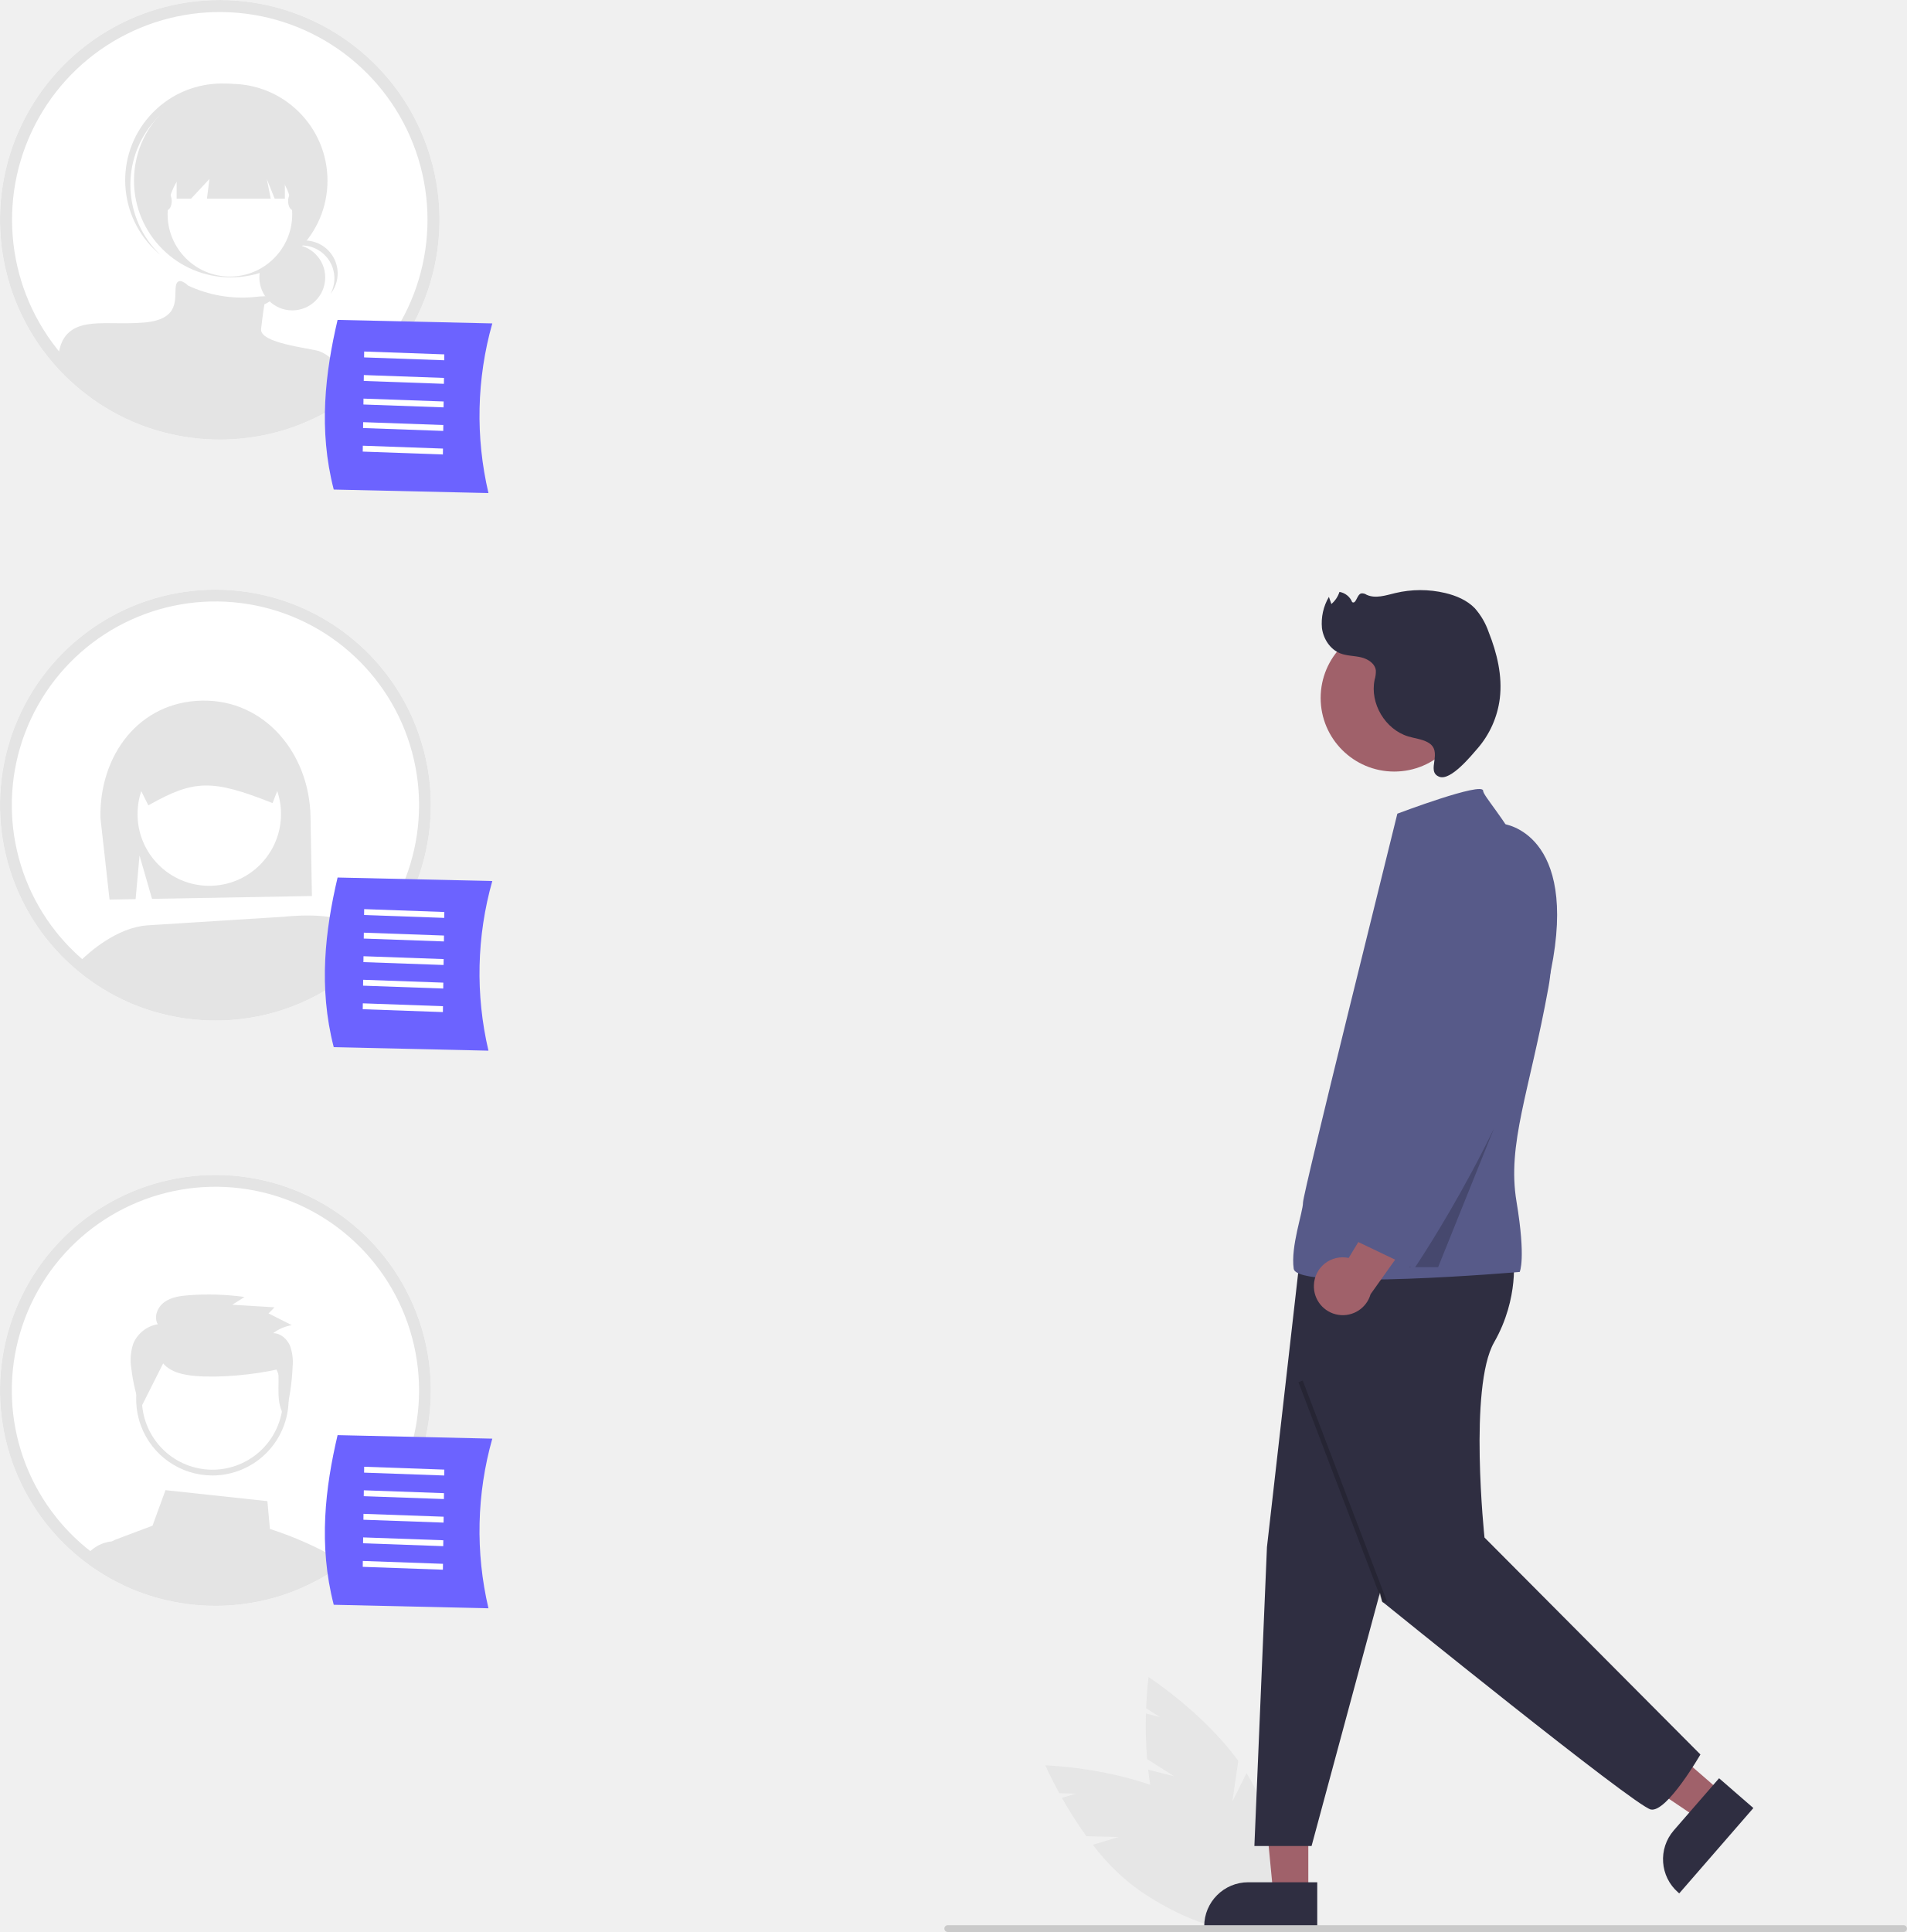
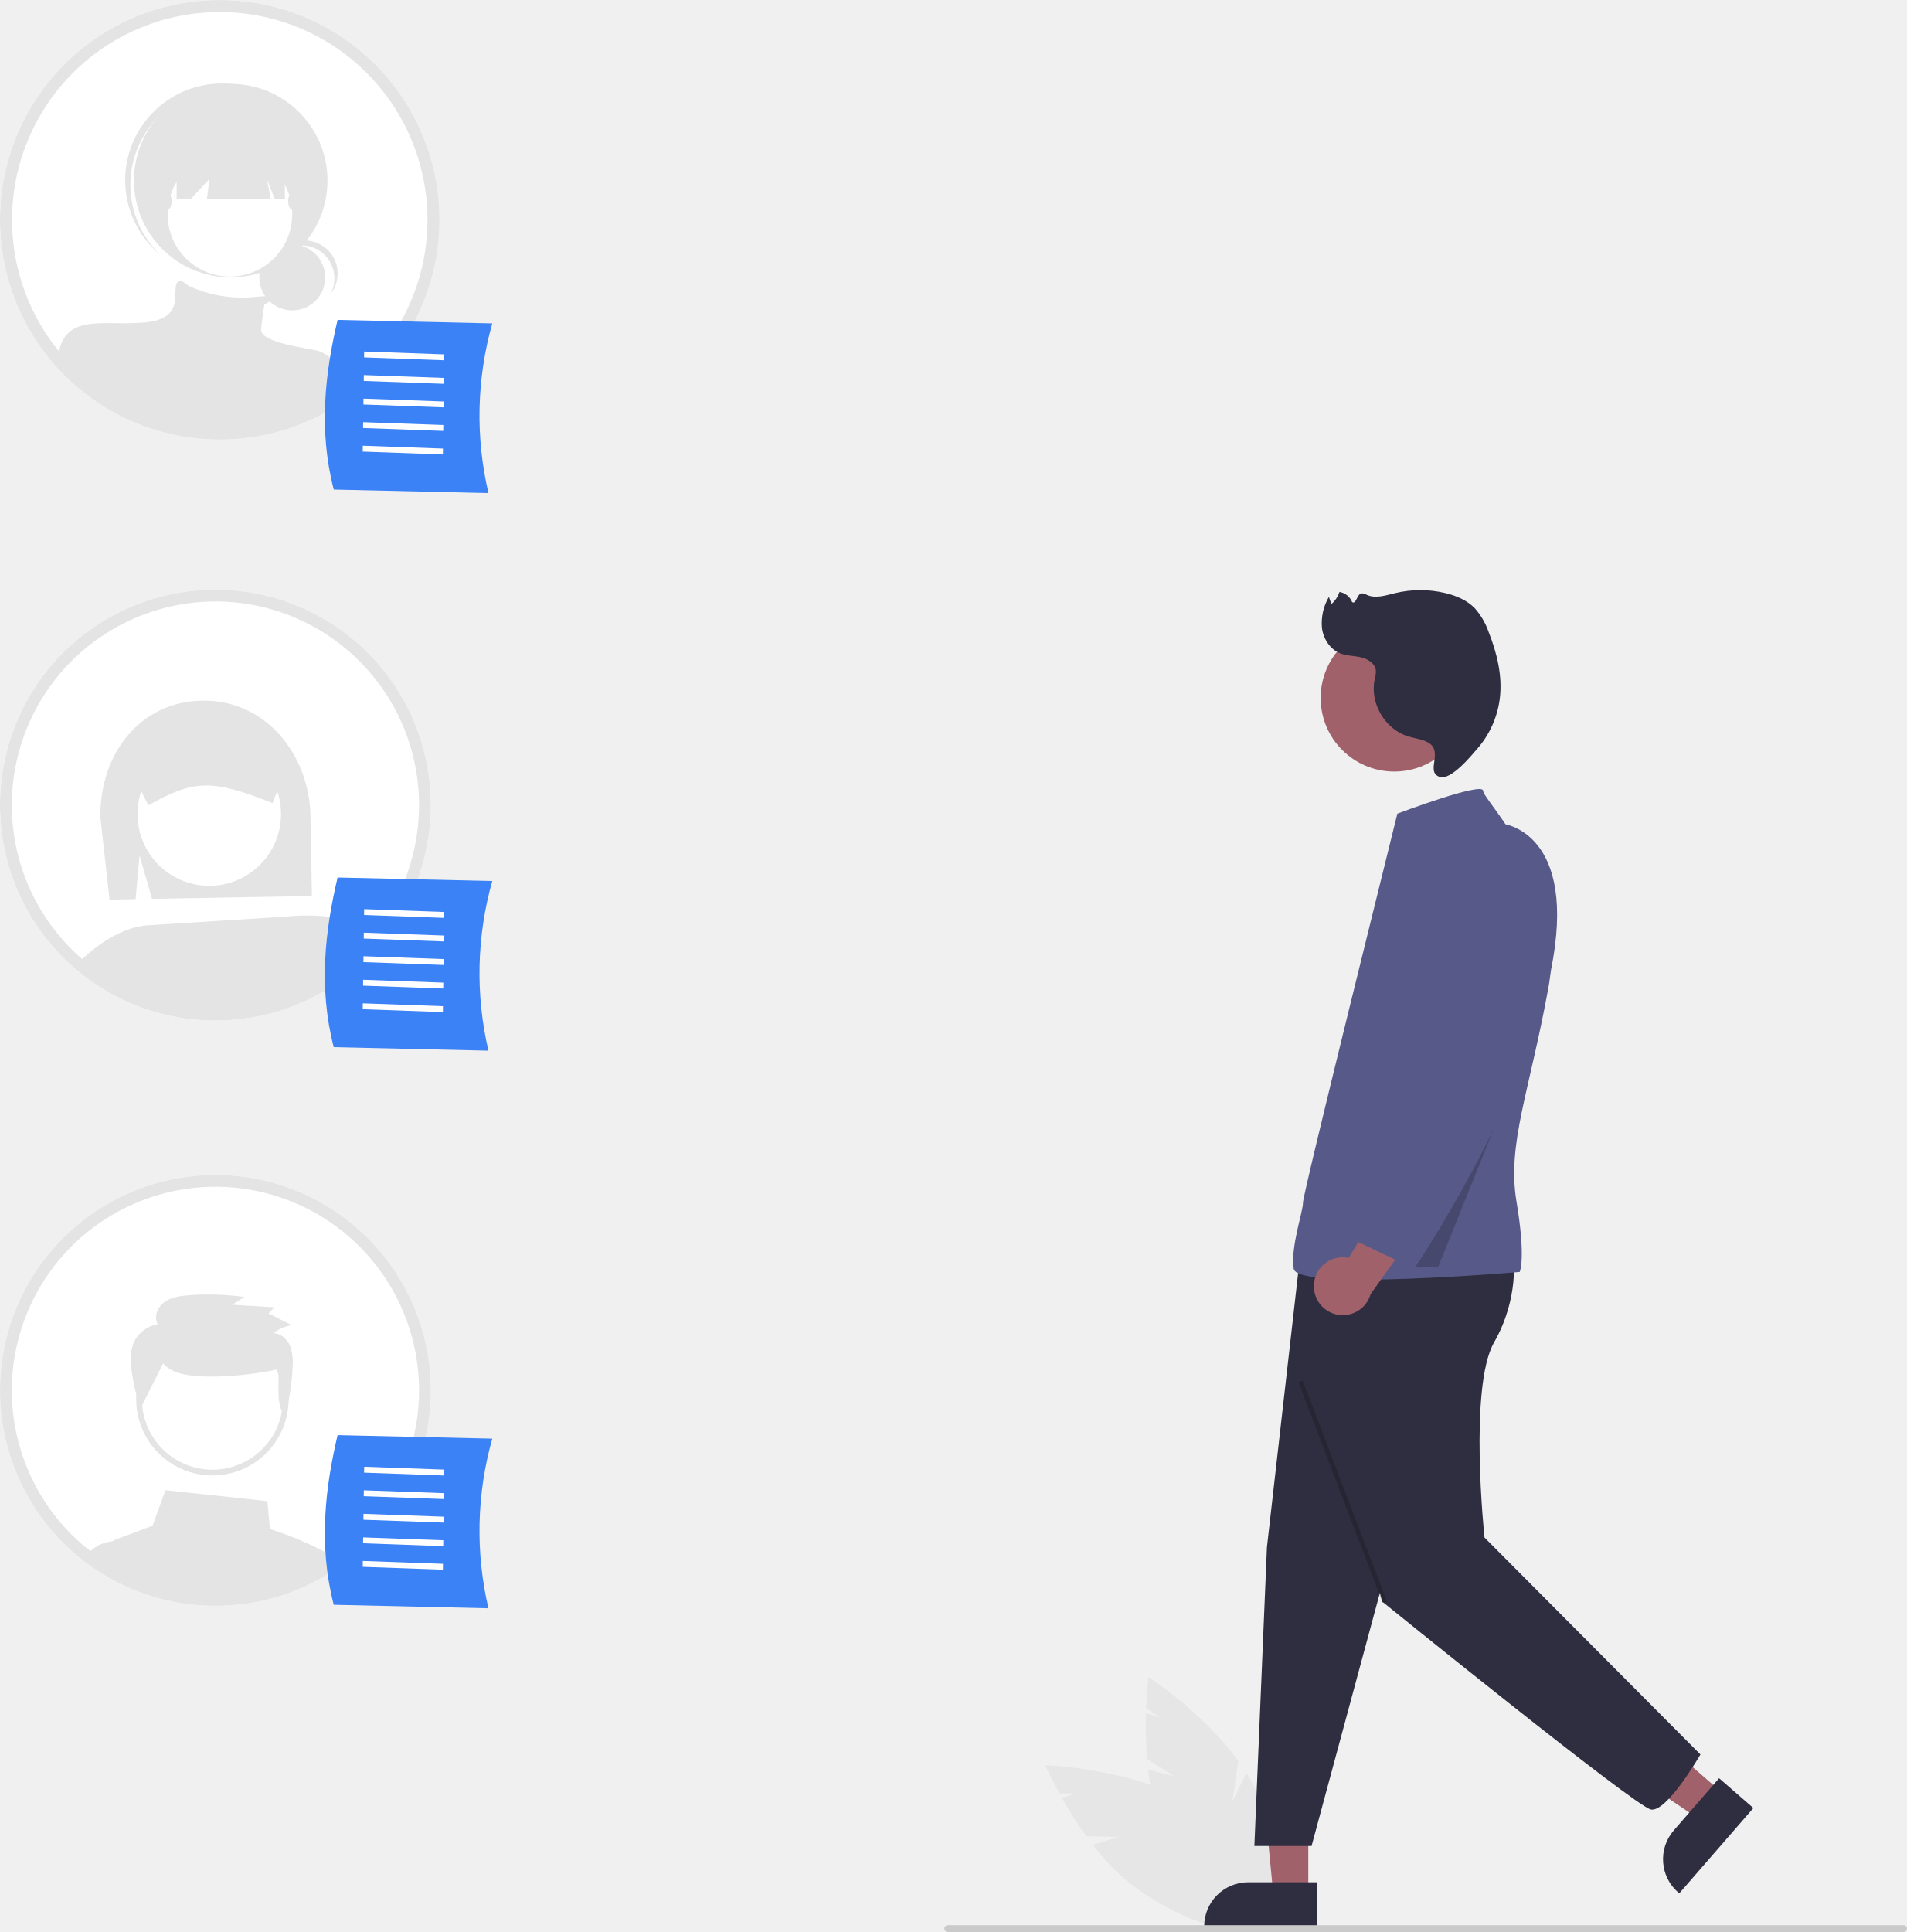
<svg xmlns="http://www.w3.org/2000/svg" data-name="Layer 1" width="666.932" height="675.624" viewBox="0 0 666.932 675.624">
  <path d="M677.208,733.368,667.734,727.333a141.392,141.392,0,0,1-.407-15.931l4.914,1.256-4.851-3.09c.268-6.569.861-10.902.861-10.902s19.155,12.442,31.371,29.307l-2.083,14.263,4.968-9.975a57.199,57.199,0,0,1,3.418,6.324c10.065,21.989,11.043,43.102,2.184,47.157s-24.2-10.483-34.265-32.472a75.308,75.308,0,0,1-5.735-22.225Z" transform="translate(-266.5338 -112.188)" fill="#e6e6e6" />
  <path d="M657.748,754.593l-11.23-.269a141.392,141.392,0,0,1-8.584-13.427l4.856-1.465-5.75-.138c-3.166-5.762-4.898-9.778-4.898-9.778s22.829.75,42.004,8.872l5.589,13.287-.903-11.107a57.202,57.202,0,0,1,6.195,3.647c19.982,13.621,31.733,31.189,26.245,39.239s-26.135,3.535-46.117-10.086a75.309,75.309,0,0,1-16.398-16.061Z" transform="translate(-266.5338 -112.188)" fill="#e6e6e6" />
  <polygon points="457.583 662.235 445.323 662.234 440.724 614.548 457.585 614.947 457.583 662.235" fill="#a0616a" />
  <path d="M727.243,786.307l-39.531-.001v-.5a15.387,15.387,0,0,1,15.386-15.386h.001l24.144.001Z" transform="translate(-266.5338 -112.188)" fill="#2f2e41" />
  <polygon points="602.22 626.845 594.179 636.099 554.657 609.488 566.525 595.829 602.22 626.845" fill="#a0616a" />
  <path d="M879.776,744.467,853.848,774.307l-.377-.328a15.387,15.387,0,0,1-1.523-21.706l.001-.001,15.836-18.225Z" transform="translate(-266.5338 -112.188)" fill="#2f2e41" />
  <path d="M932.275,787.812h-334.294a1.191,1.191,0,0,1,0-2.381h334.294a1.191,1.191,0,1,1,0,2.381Z" transform="translate(-266.5338 -112.188)" fill="#cacaca" />
  <path d="M751.053,662.174,725.258,757.736h-20l4.393-104.514,11.595-101.826,42.116-2.238Z" transform="translate(-266.5338 -112.188)" fill="#2f2e41" />
  <path d="M795.811,551.396s2.238,14.547-6.714,30.212-3.357,68.257-3.357,68.257l75.517,75.871s-11.736,20.36-17.331,19.241-93.993-72.733-93.993-72.733l-28.688-116.373Z" transform="translate(-266.5338 -112.188)" fill="#2f2e41" />
  <circle cx="487.638" cy="244.08" r="25.736" fill="#a0616a" />
  <path d="M755.258,396.736s30-11.357,30-8,29.576,31.741,22.862,68.667-14.547,54.829-11.19,74.971,1.119,24.617,1.119,24.617-77.922,6.714-79.041-1.119,3.25-19.779,3.25-23.136S753.177,405.375,755.258,396.736Z" transform="translate(-266.5338 -112.188)" fill="#575a89" />
  <polygon points="522.527 394.596 492.911 443.125 502.981 443.125 522.527 394.596" opacity="0.2" style="isolation:isolate" />
  <path d="M765.82,371.733c-2.083-1.102-4.504-1.329-6.759-2.013-8.068-2.45-13.473-11.57-11.748-19.824a10.115,10.115,0,0,0,.424-3.267c-.302-2.444-2.803-4.022-5.201-4.582s-4.95-.479-7.243-1.379c-3.54-1.391-5.891-5.028-6.4-8.797a18.171,18.171,0,0,1,2.427-10.952l.866,2.493a9.247,9.247,0,0,0,2.831-4.234,5.832,5.832,0,0,1,4.443,3.573c1.391.82,1.591-2.548,3.127-3.044a2.759,2.759,0,0,1,1.917.473c3.095,1.444,6.691.209,10.012-.591a37.688,37.688,0,0,1,17.495-.021c3.822.912,7.605,2.499,10.34,5.32a24.808,24.808,0,0,1,4.837,8.311c2.933,7.382,4.871,15.369,3.903,23.254a32.914,32.914,0,0,1-7.757,17.439c-2.215,2.552-9.44,11.454-13.402,9.936C764.953,381.922,771.686,374.835,765.82,371.733Z" transform="translate(-266.5338 -112.188)" fill="#2f2e41" />
  <rect x="735.344" y="592.546" width="1.592" height="82.629" transform="translate(-444.0879 191.7573) rotate(-20.87686)" opacity="0.2" style="isolation:isolate" />
  <path d="M413.031,573.646a75.342,75.342,0,1,0-130.197,71.57c.676.852,1.379,1.704,2.097,2.529.054.054.094.108.149.162a73.077,73.077,0,0,0,5.612,5.788c.514.473,1.055.96,1.596,1.42,1.028.92,2.083,1.799,3.178,2.637.433.338.852.676,1.298,1.001,1.731,1.312,3.53,2.529,5.383,3.692l.081.041c.527.325,1.068.649,1.609.96.973.582,1.974,1.136,2.975,1.663l.636.325c1.461.757,2.949,1.474,4.477,2.137.311.135.649.271.96.406.027.014.04.014.067.027.717.298,1.434.582,2.164.852a71.079,71.079,0,0,0,7.33,2.353,75.378,75.378,0,0,0,19.434,2.543c2.394,0,4.761-.108,7.1-.338a75.078,75.078,0,0,0,15.742-3.178c.013,0,.027-.014.04-.014a73.888,73.888,0,0,0,9.454-3.746c.013-.014.04-.014.054-.027.689-.325,1.352-.676,2.029-1.014.108-.054.216-.108.324-.162.541-.284,1.082-.568,1.623-.865,1.352-.744,2.678-1.528,3.989-2.367.365-.216.717-.446,1.082-.69.514-.338,1.028-.69,1.528-1.055.662-.46,1.325-.933,1.974-1.42.203-.149.419-.297.622-.46a75.315,75.315,0,0,0,25.588-84.769Z" transform="translate(-266.5338 -112.188)" fill="#fff" />
  <path d="M380.925,655.278a125.278,125.278,0,0,0-19.989-8.412l-.879-9.724-35.649-3.841L319.877,645.73,307.083,650.531a6.227,6.227,0,0,0-1.298.676h-.014a6.339,6.339,0,0,0-2.705,4.22,6.481,6.481,0,0,0,.095,2.543l.676,2.772c.973.582,1.974,1.136,2.975,1.663l.636.325c1.461.757,2.949,1.474,4.477,2.137.311.135.649.271.96.406.027.014.04.014.067.027.717.298,1.434.582,2.164.852a71.079,71.079,0,0,0,7.33,2.353,75.378,75.378,0,0,0,19.434,2.543c2.394,0,4.761-.108,7.1-.338a75.078,75.078,0,0,0,15.742-3.178c.013,0,.027-.014.04-.014a73.887,73.887,0,0,0,9.454-3.746c.013-.014.04-.014.054-.027.689-.325,1.352-.676,2.029-1.014.108-.054.216-.108.324-.162.541-.284,1.082-.568,1.623-.865,1.352-.744,2.678-1.528,3.989-2.367.365-.216.717-.446,1.082-.69.514-.338,1.028-.69,1.528-1.055C383.589,656.779,382.277,656.008,380.925,655.278Z" transform="translate(-266.5338 -112.188)" fill="#e4e4e4" />
  <path d="M314.02,661.269l-2.231-10.075h-5.829a1.395,1.395,0,0,0-.176.014h-.014a12.632,12.632,0,0,0-5.869,2.029,13,13,0,0,0-3.137,2.813c1.731,1.312,3.53,2.529,5.383,3.692l.081.041c.527.325,1.068.649,1.609.96.973.582,1.974,1.136,2.975,1.663l.636.325c1.461.757,2.949,1.474,4.477,2.137.311.135.649.271.96.406.027.014.04.014.067.027.717.298,1.434.582,2.164.852Z" transform="translate(-266.5338 -112.188)" fill="#e4e4e4" />
  <circle cx="74.299" cy="489.291" r="25.675" fill="#fff" />
  <path d="M340.796,628.166a26.68,26.68,0,1,1,12.832-50.094h0A26.692,26.692,0,0,1,340.796,628.166Zm.079-51.358a24.668,24.668,0,1,0,11.794,3.02A24.697,24.697,0,0,0,340.875,576.808Z" transform="translate(-266.5338 -112.188)" fill="#e4e4e4" />
  <path d="M323.595,588.973c2.658,3.145,7.156,4.033,11.305,4.397,8.426.739,20.68-.46,28.914-2.361.588,5.697-1.015,11.839,2.341,16.525a76.714,76.714,0,0,0,2.726-17.391,16.646,16.646,0,0,0-.963-7.448c-1.025-2.316-3.261-4.282-5.836-4.302a14.626,14.626,0,0,1,6.524-2.789l-8.152-4.097,2.094-2.149-14.759-.903,4.275-2.716a92.696,92.696,0,0,0-19.42-.613c-3.008.222-6.152.645-8.589,2.388s-3.845,5.206-2.332,7.765a11.274,11.274,0,0,0-8.592,6.817,18.201,18.201,0,0,0-.652,8.748,62.013,62.013,0,0,0,3.252,13.756Z" transform="translate(-266.5338 -112.188)" fill="#e4e4e4" />
  <path d="M413.031,573.646a75.342,75.342,0,1,0-130.197,71.57c.676.852,1.379,1.704,2.097,2.529.054.054.094.108.149.162a73.077,73.077,0,0,0,5.612,5.788c.514.473,1.055.96,1.596,1.42,1.028.92,2.083,1.799,3.178,2.637.433.338.852.676,1.298,1.001,1.731,1.312,3.53,2.529,5.383,3.692l.081.041c.527.325,1.068.649,1.609.96.973.582,1.974,1.136,2.975,1.663l.636.325c1.461.757,2.949,1.474,4.477,2.137.311.135.649.271.96.406.027.014.04.014.067.027.717.298,1.434.582,2.164.852a71.079,71.079,0,0,0,7.33,2.353,75.378,75.378,0,0,0,19.434,2.543c2.394,0,4.761-.108,7.1-.338a75.078,75.078,0,0,0,15.742-3.178c.013,0,.027-.014.04-.014a73.888,73.888,0,0,0,9.454-3.746c.013-.014.04-.014.054-.027.689-.325,1.352-.676,2.029-1.014.108-.054.216-.108.324-.162.541-.284,1.082-.568,1.623-.865,1.352-.744,2.678-1.528,3.989-2.367.365-.216.717-.446,1.082-.69.514-.338,1.028-.69,1.528-1.055.662-.46,1.325-.933,1.974-1.42.203-.149.419-.297.622-.46a75.315,75.315,0,0,0,25.588-84.769Zm-28.076,81.483c-.446.352-.906.69-1.366,1.001-.446.338-.892.663-1.352.96-.392.284-.785.555-1.19.811-.04.027-.081.054-.122.081-.298.203-.595.392-.893.582q-1.684,1.055-3.408,2.029c-.122.068-.244.135-.365.203-.514.284-1.028.555-1.541.825-.068.041-.149.068-.217.108l-.081.041c-.649.338-1.312.663-1.974.974a66.337,66.337,0,0,1-7.885,3.192c-.352.122-.703.243-1.055.352a70.939,70.939,0,0,1-14.904,3.029c-2.218.203-4.463.311-6.722.311a70.257,70.257,0,0,1-18.379-2.407,66.784,66.784,0,0,1-9.02-3.056c-.149-.068-.312-.122-.46-.189-.162-.068-.311-.122-.46-.189-.162-.068-.311-.135-.473-.216-1.271-.555-2.529-1.163-3.759-1.799l-.595-.311c-1.502-.784-2.976-1.623-4.409-2.516-.419-.257-.852-.527-1.258-.811-.108-.068-.203-.135-.311-.203-.96-.636-1.92-1.298-2.853-1.988-.635-.473-1.271-.947-1.893-1.434-1.041-.784-2.042-1.623-3.016-2.488-.514-.433-1.014-.906-1.501-1.352a68.714,68.714,0,0,1-5.437-5.626c-.568-.649-1.123-1.298-1.65-1.975a5.154,5.154,0,0,1-.338-.419,71.217,71.217,0,1,1,98.889,12.483Z" transform="translate(-266.5338 -112.188)" fill="#e4e4e4" />
  <path d="M413.031,368.966a75.342,75.342,0,1,0-130.197,71.57c.676.852,1.379,1.704,2.097,2.529.054.054.094.108.149.162a73.077,73.077,0,0,0,5.612,5.788c.514.473,1.055.96,1.596,1.42,1.028.92,2.083,1.799,3.178,2.637.433.338.852.676,1.298,1.001,1.731,1.312,3.53,2.529,5.383,3.692l.081.041c.527.325,1.068.649,1.609.96.973.582,1.974,1.136,2.975,1.663l.636.325c1.461.757,2.949,1.474,4.477,2.137.311.135.649.271.96.406.027.014.04.014.067.027.717.298,1.434.582,2.164.852a71.079,71.079,0,0,0,7.33,2.353,75.378,75.378,0,0,0,19.434,2.543c2.394,0,4.761-.108,7.1-.338a75.078,75.078,0,0,0,15.742-3.178c.013,0,.027-.014.04-.014a73.888,73.888,0,0,0,9.454-3.746c.013-.014.04-.014.054-.027.689-.325,1.352-.676,2.029-1.014.108-.054.216-.108.324-.162.541-.284,1.082-.568,1.623-.865,1.352-.744,2.678-1.528,3.989-2.367.365-.216.717-.446,1.082-.69.514-.338,1.028-.69,1.528-1.055.662-.46,1.325-.933,1.974-1.42.203-.149.419-.297.622-.46a75.315,75.315,0,0,0,25.588-84.769Z" transform="translate(-266.5338 -112.188)" fill="#fff" />
  <path d="M315.332,411.358l4.376,15.158,55.92-.987-.49-27.774c-.388-21.984-15.925-40.945-37.908-40.557s-35.962,18.973-35.574,40.957l3.194,28.622,9.117-.161Z" transform="translate(-266.5338 -112.188)" fill="#e4e4e4" />
  <circle cx="73.195" cy="284.68" r="25.09" fill="#fff" />
  <path d="M389.67,435.995l-.569,10.553a67.18,67.18,0,0,1-93.112,3.607c-.58-.51-1.148-1.044-1.705-1.589,3.479-3.456,13.082-11.991,23.739-12.78l48.058-3.027S384.289,430.625,389.67,435.995Z" transform="translate(-266.5338 -112.188)" fill="#e4e4e4" />
  <path d="M367.195,379.251a9.731,9.731,0,0,0-1.728-5.369c-.116-.162-.232-.313-.348-.464a9.777,9.777,0,0,0-7.84-3.746l-18.033.325-18.022.313a9.764,9.764,0,0,0-9.568,9.915l4.291,8.64,2.47,4.964.406-.232c15.598-8.767,21.976-8.883,42.619-.731l.417.162,1.635-4.187,3.711-9.498Z" transform="translate(-266.5338 -112.188)" fill="#e4e4e4" />
  <path d="M395.363,443.094c-1.45,1.855-2.758,1.822-4.394,3.515-4.128,4.303-10.716,7.987-15.865,11.06L373.979,437.514l15.691-1.519S393.183,437.864,395.363,443.094Z" transform="translate(-266.5338 -112.188)" fill="#e4e4e4" />
  <path d="M413.031,368.966a75.342,75.342,0,1,0-130.197,71.57c.676.852,1.379,1.704,2.097,2.529.054.054.094.108.149.162a73.077,73.077,0,0,0,5.612,5.788c.514.473,1.055.96,1.596,1.42,1.028.92,2.083,1.799,3.178,2.637.433.338.852.676,1.298,1.001,1.731,1.312,3.53,2.529,5.383,3.692l.081.041c.527.325,1.068.649,1.609.96.973.582,1.974,1.136,2.975,1.663l.636.325c1.461.757,2.949,1.474,4.477,2.137.311.135.649.271.96.406.027.014.04.014.067.027.717.298,1.434.582,2.164.852a71.079,71.079,0,0,0,7.33,2.353,75.378,75.378,0,0,0,19.434,2.543c2.394,0,4.761-.108,7.1-.338a75.078,75.078,0,0,0,15.742-3.178c.013,0,.027-.014.04-.014a73.888,73.888,0,0,0,9.454-3.746c.013-.014.04-.014.054-.027.689-.325,1.352-.676,2.029-1.014.108-.054.216-.108.324-.162.541-.284,1.082-.568,1.623-.865,1.352-.744,2.678-1.528,3.989-2.367.365-.216.717-.446,1.082-.69.514-.338,1.028-.69,1.528-1.055.662-.46,1.325-.933,1.974-1.42.203-.149.419-.297.622-.46a75.315,75.315,0,0,0,25.588-84.769Zm-28.076,81.483c-.446.352-.906.69-1.366,1.001-.446.338-.892.663-1.352.96-.392.284-.785.555-1.19.811-.04.027-.081.054-.122.081-.298.203-.595.392-.893.582q-1.684,1.055-3.408,2.029c-.122.068-.244.135-.365.203-.514.284-1.028.555-1.541.825-.068.041-.149.068-.217.108l-.081.041c-.649.338-1.312.663-1.974.974a66.337,66.337,0,0,1-7.885,3.192c-.352.122-.703.243-1.055.352a70.939,70.939,0,0,1-14.904,3.029c-2.218.203-4.463.311-6.722.311a70.257,70.257,0,0,1-18.379-2.407,66.784,66.784,0,0,1-9.02-3.056c-.149-.068-.312-.122-.46-.189-.162-.068-.311-.122-.46-.189-.162-.068-.311-.135-.473-.216-1.271-.555-2.529-1.163-3.759-1.799l-.595-.311c-1.502-.784-2.976-1.623-4.409-2.516-.419-.257-.852-.527-1.258-.811-.108-.068-.203-.135-.311-.203-.96-.636-1.92-1.298-2.853-1.988-.635-.473-1.271-.947-1.893-1.434-1.041-.784-2.042-1.623-3.016-2.488-.514-.433-1.014-.906-1.501-1.352a68.715,68.715,0,0,1-5.437-5.626c-.568-.649-1.123-1.298-1.65-1.975a5.155,5.155,0,0,1-.338-.419,71.217,71.217,0,1,1,98.889,12.483Z" transform="translate(-266.5338 -112.188)" fill="#e4e4e4" />
  <path d="M415.982,163.786a76.859,76.859,0,1,0-132.819,73.011c.69.869,1.407,1.738,2.138,2.58.055.055.096.11.152.166a74.69,74.69,0,0,0,5.726,5.905c.524.483,1.076.979,1.628,1.449,1.049.938,2.125,1.835,3.242,2.69a75.571,75.571,0,0,0,6.815,4.787l.083.041c1.531.952,3.09,1.835,4.677,2.677l.648.331c1.49.773,3.008,1.504,4.567,2.18.317.138.662.276.98.414.028.014.042.014.069.028a74.66,74.66,0,0,0,9.685,3.27,76.891,76.891,0,0,0,19.825,2.594c2.442,0,4.856-.11,7.243-.345a76.582,76.582,0,0,0,16.059-3.242c.014,0,.028-.014.041-.014a75.338,75.338,0,0,0,9.644-3.822c.013-.014.042-.014.055-.028.703-.331,1.38-.69,2.069-1.035l.331-.166c.552-.29,1.103-.58,1.655-.883,1.38-.759,2.732-1.559,4.07-2.414.373-.221.731-.455,1.103-.704,1.214-.8,2.414-1.656,3.573-2.525.207-.152.428-.303.635-.469a76.836,76.836,0,0,0,26.103-86.477Z" transform="translate(-266.5338 -112.188)" fill="#fff" />
  <circle id="bf91a0f9-b34c-4dd5-a205-d34f0555e32d" data-name="Ellipse 188" cx="102.227" cy="97.024" r="11.519" fill="#e4e4e4" />
-   <path id="a8dca41c-33b1-460f-bf5d-f4e2657dd513-120" data-name="Path 969" d="M371.97,198.011a11.52,11.52,0,0,1,10.14,16.986,11.516,11.516,0,1,0-19.133-12.654,11.491,11.491,0,0,1,8.994-4.332Z" transform="translate(-266.5338 -112.188)" fill="#e4e4e4" />
+   <path id="a8dca41c-33b1-460f-bf5d-f4e2657dd513-89" data-name="Path 969" d="M371.97,198.011a11.52,11.52,0,0,1,10.14,16.986,11.516,11.516,0,1,0-19.133-12.654,11.491,11.491,0,0,1,8.994-4.332Z" transform="translate(-266.5338 -112.188)" fill="#e4e4e4" />
  <circle id="ee3a206a-c546-4577-b9a7-054ec3fd2c40" data-name="Ellipse 189" cx="80.702" cy="63.162" r="33.837" fill="#e4e4e4" />
-   <path id="fdfc7426-35cb-40c9-aba8-b1c391ef3d9b-121" data-name="Path 970" d="M320.679,154.356a33.832,33.832,0,0,1,46.894-3.548c-.276-.263-.552-.528-.837-.784a33.837,33.837,0,0,0-45.156,50.406q.096.086.193.172c.287.255.582.497.876.741a33.832,33.832,0,0,1-1.969-46.987Z" transform="translate(-266.5338 -112.188)" fill="#e4e4e4" />
+   <path id="fdfc7426-35cb-40c9-aba8-b1c391ef3d9b-90" data-name="Path 970" d="M320.679,154.356a33.832,33.832,0,0,1,46.894-3.548c-.276-.263-.552-.528-.837-.784a33.837,33.837,0,0,0-45.156,50.406q.096.086.193.172c.287.255.582.497.876.741a33.832,33.832,0,0,1-1.969-46.987Z" transform="translate(-266.5338 -112.188)" fill="#e4e4e4" />
  <circle id="a62bd645-2725-442b-8d00-c1bfcb60d6c9" data-name="Ellipse 190" cx="80.415" cy="74.919" r="21.793" fill="#fff" />
  <path d="M385.947,243.889v7.312c-1.339.855-2.691,1.656-4.07,2.414-.552.303-1.103.593-1.655.883l-.331.166c-.69.345-1.366.704-2.069,1.035-.013.014-.042.014-.055.028a75.336,75.336,0,0,1-9.644,3.822c-.013,0-.027.014-.041.014a76.582,76.582,0,0,1-16.059,3.242c-2.387.235-4.801.345-7.243.345a76.891,76.891,0,0,1-19.825-2.594,74.661,74.661,0,0,1-9.685-3.27c-.028-.014-.042-.014-.069-.028-.317-.138-.662-.276-.979-.414-1.559-.676-3.077-1.407-4.567-2.18l-.648-.331c-1.587-.842-3.146-1.725-4.677-2.677l-.083-.041a75.573,75.573,0,0,1-6.815-4.787c-1.118-.855-2.193-1.752-3.242-2.69-.552-.469-1.103-.966-1.628-1.449a74.69,74.69,0,0,1-5.726-5.905,27.912,27.912,0,0,1,1.049-4.236l.013-.014a6.191,6.191,0,0,1,.29-.69,5.501,5.501,0,0,1,.262-.579c2.47-4.622,6.94-5.767,12.486-6.015,3.132-.138,6.594.014,10.251-.028,1.931-.014,3.931-.083,5.932-.262,12.624-1.145,10.334-8.595,10.899-12.61.566-3.891,4.07-.524,4.305-.303l.013.014a44.524,44.524,0,0,0,22.902,4.015c1.352-.166,2.704-.262,4.056-.303,3.56-.041,2.787.98,1.56,1.821a15.429,15.429,0,0,1-1.863,1.049s-.566,3.449-1.145,8.609c-.552,4.939,16.846,6.65,20.254,7.726h.013A12.442,12.442,0,0,1,385.947,243.889Z" transform="translate(-266.5338 -112.188)" fill="#e4e4e4" />
-   <path id="afe1b400-7bb3-471b-bfb6-771e67eb46b9-122" data-name="Path 975" d="M328.31,159.866v21.798h5.047l6.422-6.882-.86,6.882H361.228l-1.38-6.882,2.759,6.882h3.557V159.866Z" transform="translate(-266.5338 -112.188)" fill="#e4e4e4" />
+   <path id="afe1b400-7bb3-471b-bfb6-771e67eb46b9-91" data-name="Path 975" d="M328.31,159.866v21.798h5.047l6.422-6.882-.86,6.882H361.228l-1.38-6.882,2.759,6.882h3.557V159.866Z" transform="translate(-266.5338 -112.188)" fill="#e4e4e4" />
  <ellipse id="f3d4acd6-e9dd-4f82-a51e-6d6f5add322c" data-name="Ellipse 191" cx="58.335" cy="70.332" rx="1.72" ry="3.154" fill="#e4e4e4" />
  <ellipse id="a3160813-753f-4b2a-bfa5-8e9f95e585bb" data-name="Ellipse 192" cx="102.496" cy="70.332" rx="1.72" ry="3.154" fill="#e4e4e4" />
  <path d="M415.982,163.786a76.859,76.859,0,1,0-132.819,73.011c.69.869,1.407,1.738,2.138,2.58.055.055.096.11.152.166a74.69,74.69,0,0,0,5.726,5.905c.524.483,1.076.979,1.628,1.449,1.049.938,2.125,1.835,3.242,2.69a75.571,75.571,0,0,0,6.815,4.787l.083.041c1.531.952,3.09,1.835,4.677,2.677l.648.331c1.49.773,3.008,1.504,4.567,2.18.317.138.662.276.98.414.028.014.042.014.069.028a74.66,74.66,0,0,0,9.685,3.27,76.891,76.891,0,0,0,19.825,2.594c2.442,0,4.856-.11,7.243-.345a76.582,76.582,0,0,0,16.059-3.242c.014,0,.028-.014.041-.014a75.338,75.338,0,0,0,9.644-3.822c.013-.014.042-.014.055-.028.703-.331,1.38-.69,2.069-1.035l.331-.166c.552-.29,1.103-.58,1.655-.883,1.38-.759,2.732-1.559,4.07-2.414.373-.221.731-.455,1.103-.704,1.214-.8,2.414-1.656,3.573-2.525.207-.152.428-.303.635-.469a76.836,76.836,0,0,0,26.103-86.477Zm-28.642,83.124c-.455.359-.924.704-1.393,1.021-.455.345-.911.676-1.38.98-.4.29-.8.566-1.215.828-.345.235-.69.455-1.035.676q-1.717,1.076-3.476,2.069c-.125.069-.249.138-.373.207-.524.29-1.048.566-1.572.842-.069.041-.152.069-.221.11l-.083.041c-.662.345-1.338.676-2.014.993a67.641,67.641,0,0,1-8.043,3.256c-.358.124-.717.248-1.076.359a72.372,72.372,0,0,1-15.204,3.09c-2.263.207-4.553.317-6.857.317a71.675,71.675,0,0,1-18.749-2.456,68.142,68.142,0,0,1-9.202-3.118c-.317-.124-.635-.262-.938-.386-.165-.069-.317-.138-.483-.221-1.297-.566-2.579-1.186-3.835-1.835l-.607-.317c-1.531-.8-3.035-1.656-4.498-2.566-.538-.331-1.076-.676-1.6-1.035-1.656-1.09-3.27-2.263-4.843-3.491-1.062-.8-2.083-1.656-3.077-2.539-.524-.441-1.035-.924-1.531-1.38a70.198,70.198,0,0,1-5.546-5.739c-.579-.662-1.145-1.324-1.683-2.014a5.242,5.242,0,0,1-.345-.428,72.651,72.651,0,1,1,100.88,12.734Z" transform="translate(-266.5338 -112.188)" fill="#e4e4e4" />
-   <path d="M437.371,284.609l-54.109-1.225c-5.412-20.966-2.976-40.929,1.343-59.324l54.109,1.225A118.472,118.472,0,0,0,437.371,284.609Z" transform="translate(-266.5338 -112.188)" fill="#6c63ff" />
+   <path d="M437.371,284.609l-54.109-1.225c-5.412-20.966-2.976-40.929,1.343-59.324l54.109,1.225A118.472,118.472,0,0,0,437.371,284.609Z" transform="translate(-266.5338 -112.188)" fill="#3b82f6" />
  <polygon points="127.341 124.983 127.371 122.924 155.403 123.926 155.374 125.985 127.341 124.983" fill="#fff" />
  <polygon points="127.223 133.218 127.253 131.159 155.285 132.162 155.255 134.221 127.223 133.218" fill="#fff" />
  <polygon points="127.105 141.454 127.135 139.395 155.167 140.397 155.137 142.456 127.105 141.454" fill="#fff" />
  <polygon points="126.987 149.69 127.016 147.631 155.049 148.633 155.019 150.692 126.987 149.69" fill="#fff" />
  <polygon points="126.869 157.925 126.898 155.866 154.931 156.869 154.901 158.927 126.869 157.925" fill="#fff" />
-   <path d="M437.371,479.609l-54.109-1.225c-5.412-20.966-2.976-40.929,1.343-59.324l54.109,1.225A118.472,118.472,0,0,0,437.371,479.609Z" transform="translate(-266.5338 -112.188)" fill="#6c63ff" />
+   <path d="M437.371,479.609l-54.109-1.225c-5.412-20.966-2.976-40.929,1.343-59.324l54.109,1.225A118.472,118.472,0,0,0,437.371,479.609Z" transform="translate(-266.5338 -112.188)" fill="#3b82f6" />
  <polygon points="127.341 319.983 127.371 317.924 155.403 318.926 155.374 320.985 127.341 319.983" fill="#fff" />
  <polygon points="127.223 328.218 127.253 326.159 155.285 327.162 155.255 329.221 127.223 328.218" fill="#fff" />
  <polygon points="127.105 336.454 127.135 334.395 155.167 335.397 155.137 337.456 127.105 336.454" fill="#fff" />
  <polygon points="126.987 344.69 127.016 342.631 155.049 343.633 155.019 345.692 126.987 344.69" fill="#fff" />
  <polygon points="126.869 352.925 126.898 350.866 154.931 351.869 154.901 353.927 126.869 352.925" fill="#fff" />
-   <path d="M437.371,674.609l-54.109-1.225c-5.412-20.966-2.976-40.929,1.343-59.324l54.109,1.225A118.472,118.472,0,0,0,437.371,674.609Z" transform="translate(-266.5338 -112.188)" fill="#6c63ff" />
+   <path d="M437.371,674.609l-54.109-1.225c-5.412-20.966-2.976-40.929,1.343-59.324l54.109,1.225A118.472,118.472,0,0,0,437.371,674.609Z" transform="translate(-266.5338 -112.188)" fill="#3b82f6" />
  <polygon points="127.341 514.983 127.371 512.924 155.403 513.926 155.374 515.985 127.341 514.983" fill="#fff" />
  <polygon points="127.223 523.218 127.253 521.159 155.285 522.162 155.255 524.221 127.223 523.218" fill="#fff" />
  <polygon points="127.105 531.454 127.135 529.395 155.167 530.397 155.137 532.456 127.105 531.454" fill="#fff" />
  <polygon points="126.987 539.69 127.016 537.631 155.049 538.633 155.019 540.692 126.987 539.69" fill="#fff" />
  <polygon points="126.869 547.925 126.898 545.866 154.931 546.869 154.901 548.927 126.869 547.925" fill="#fff" />
  <path d="M726.075,561.579a10.056,10.056,0,0,1,12.159-9.483L756.768,521.544l7.952,16.781-18.82,26.44a10.11,10.11,0,0,1-19.825-3.186Z" transform="translate(-266.5338 -112.188)" fill="#a0616a" />
  <path d="M792.454,400.336s26.29,3.01,16.502,51.299-47.833,104.237-47.833,104.237L735.387,543.564l33.569-66.019-7.833-41.402S756.647,396.979,792.454,400.336Z" transform="translate(-266.5338 -112.188)" fill="#575a89" />
</svg>
